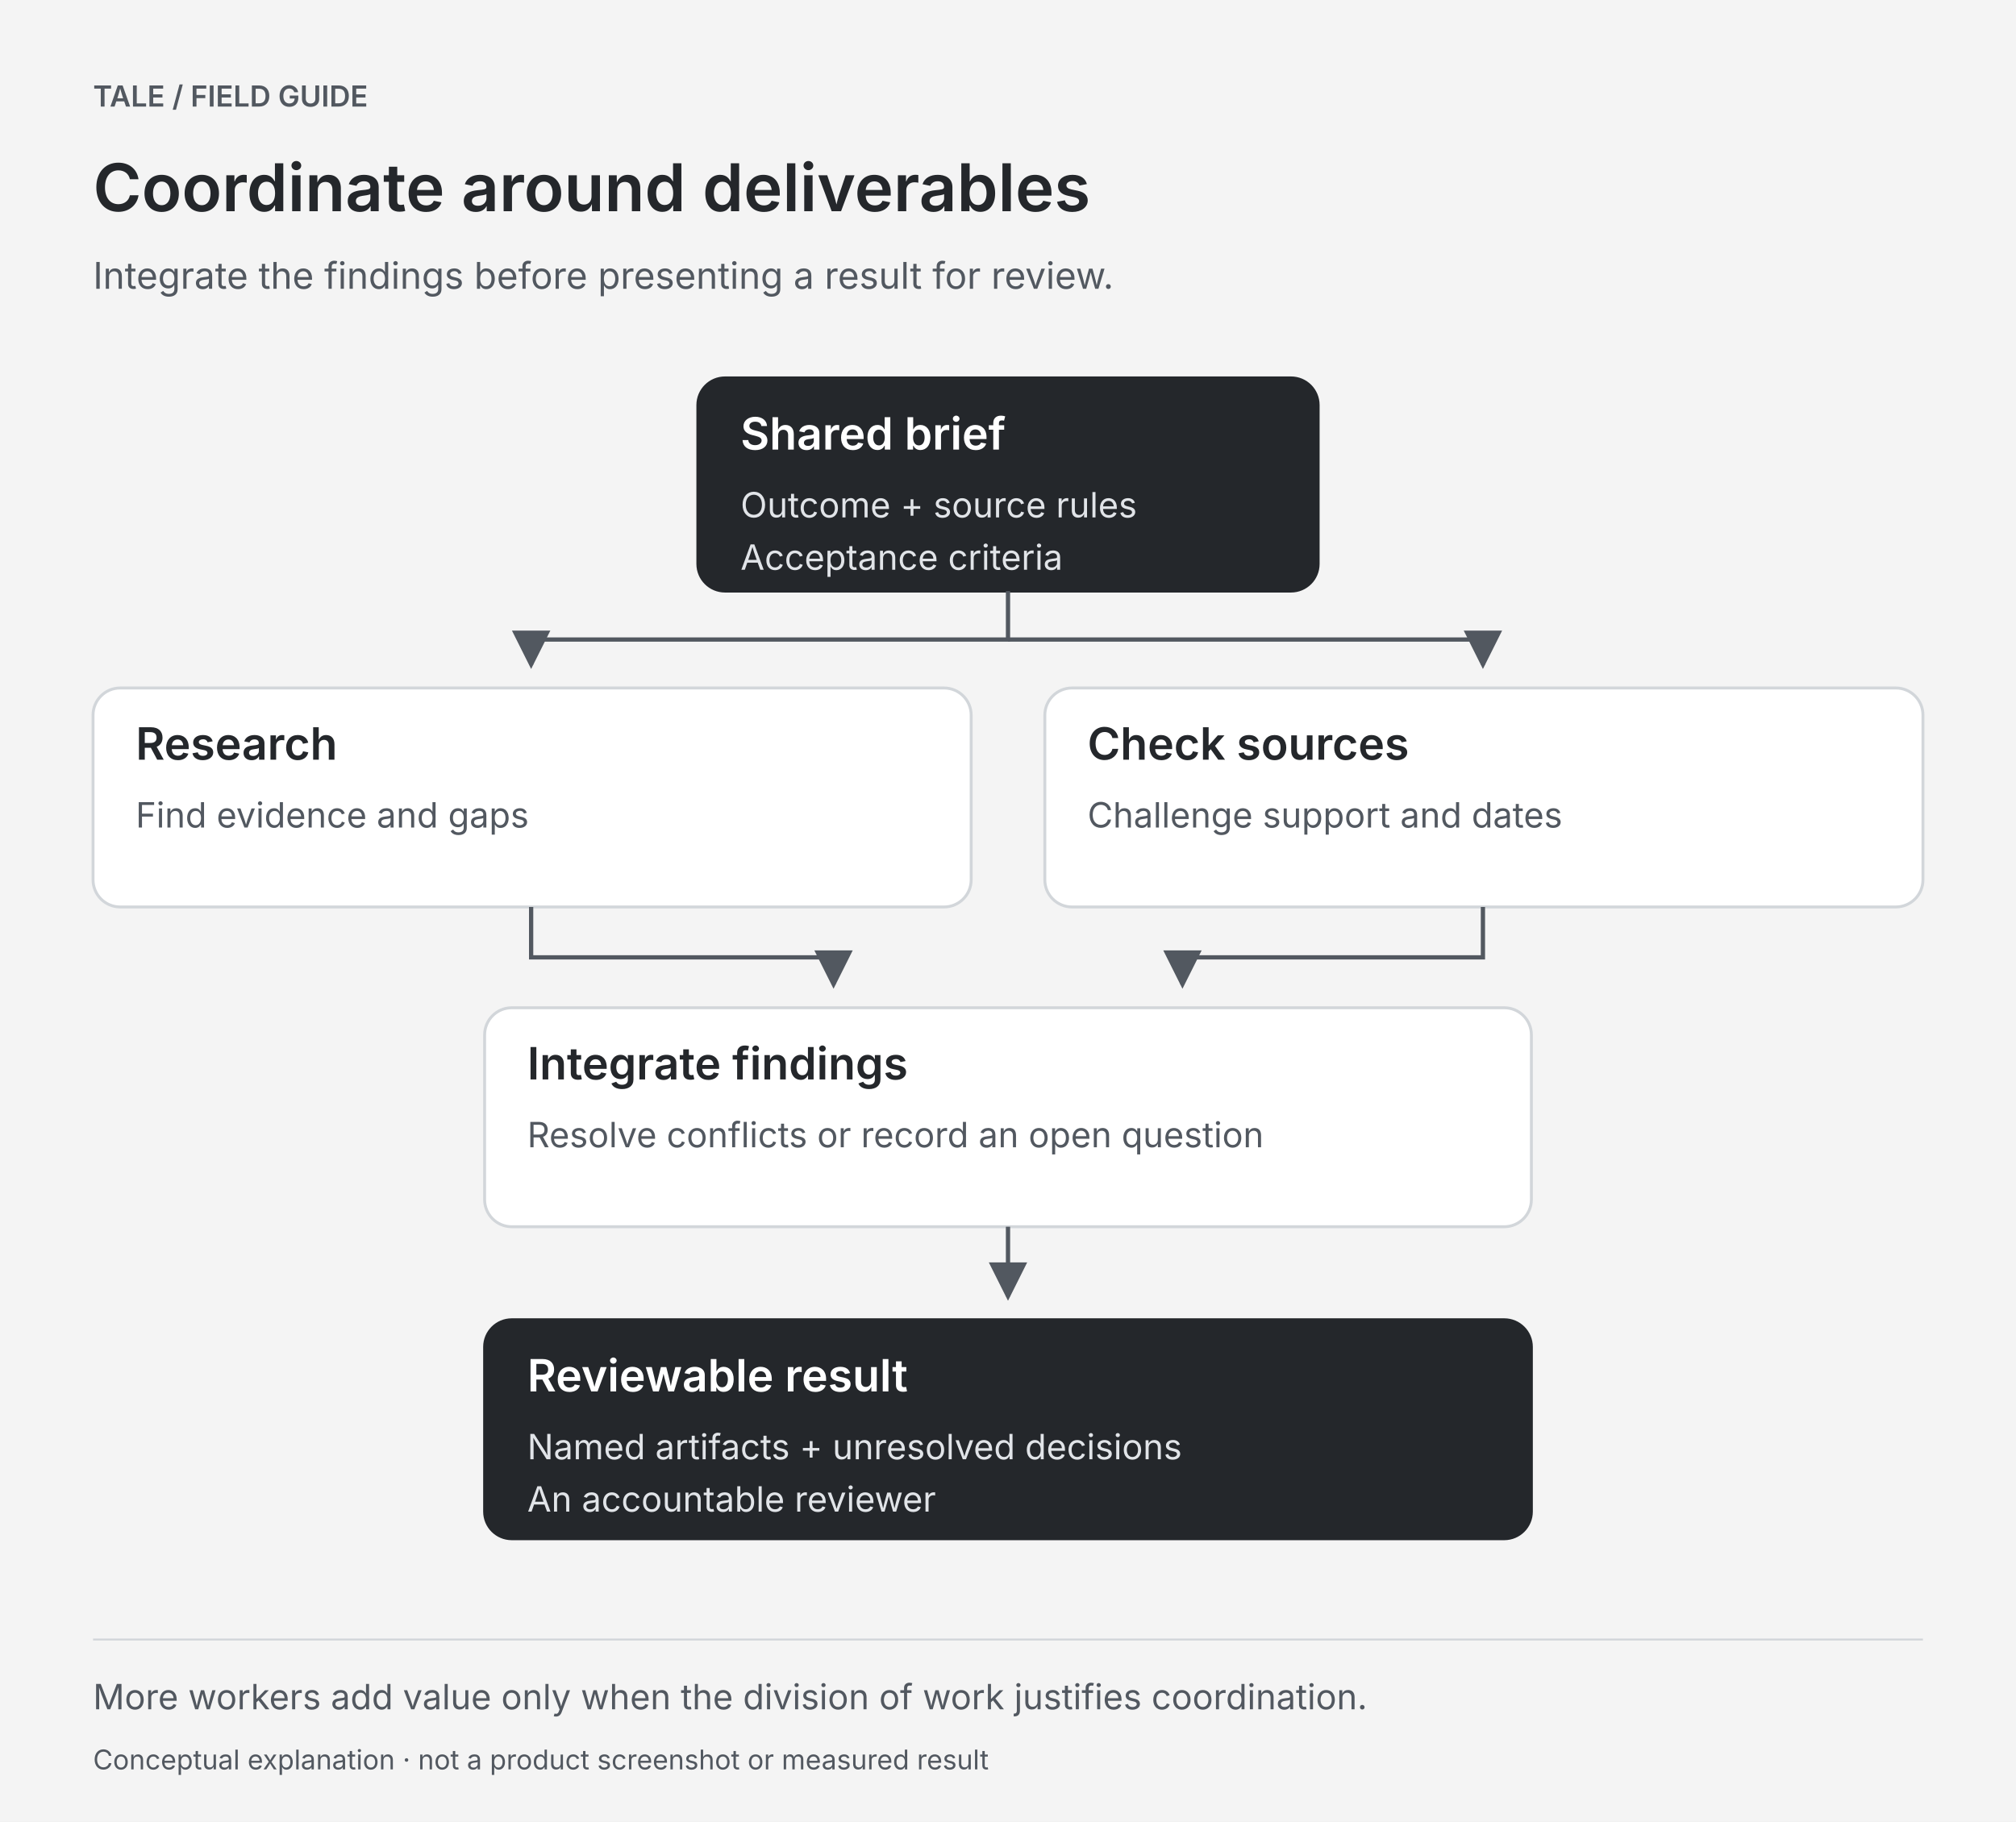
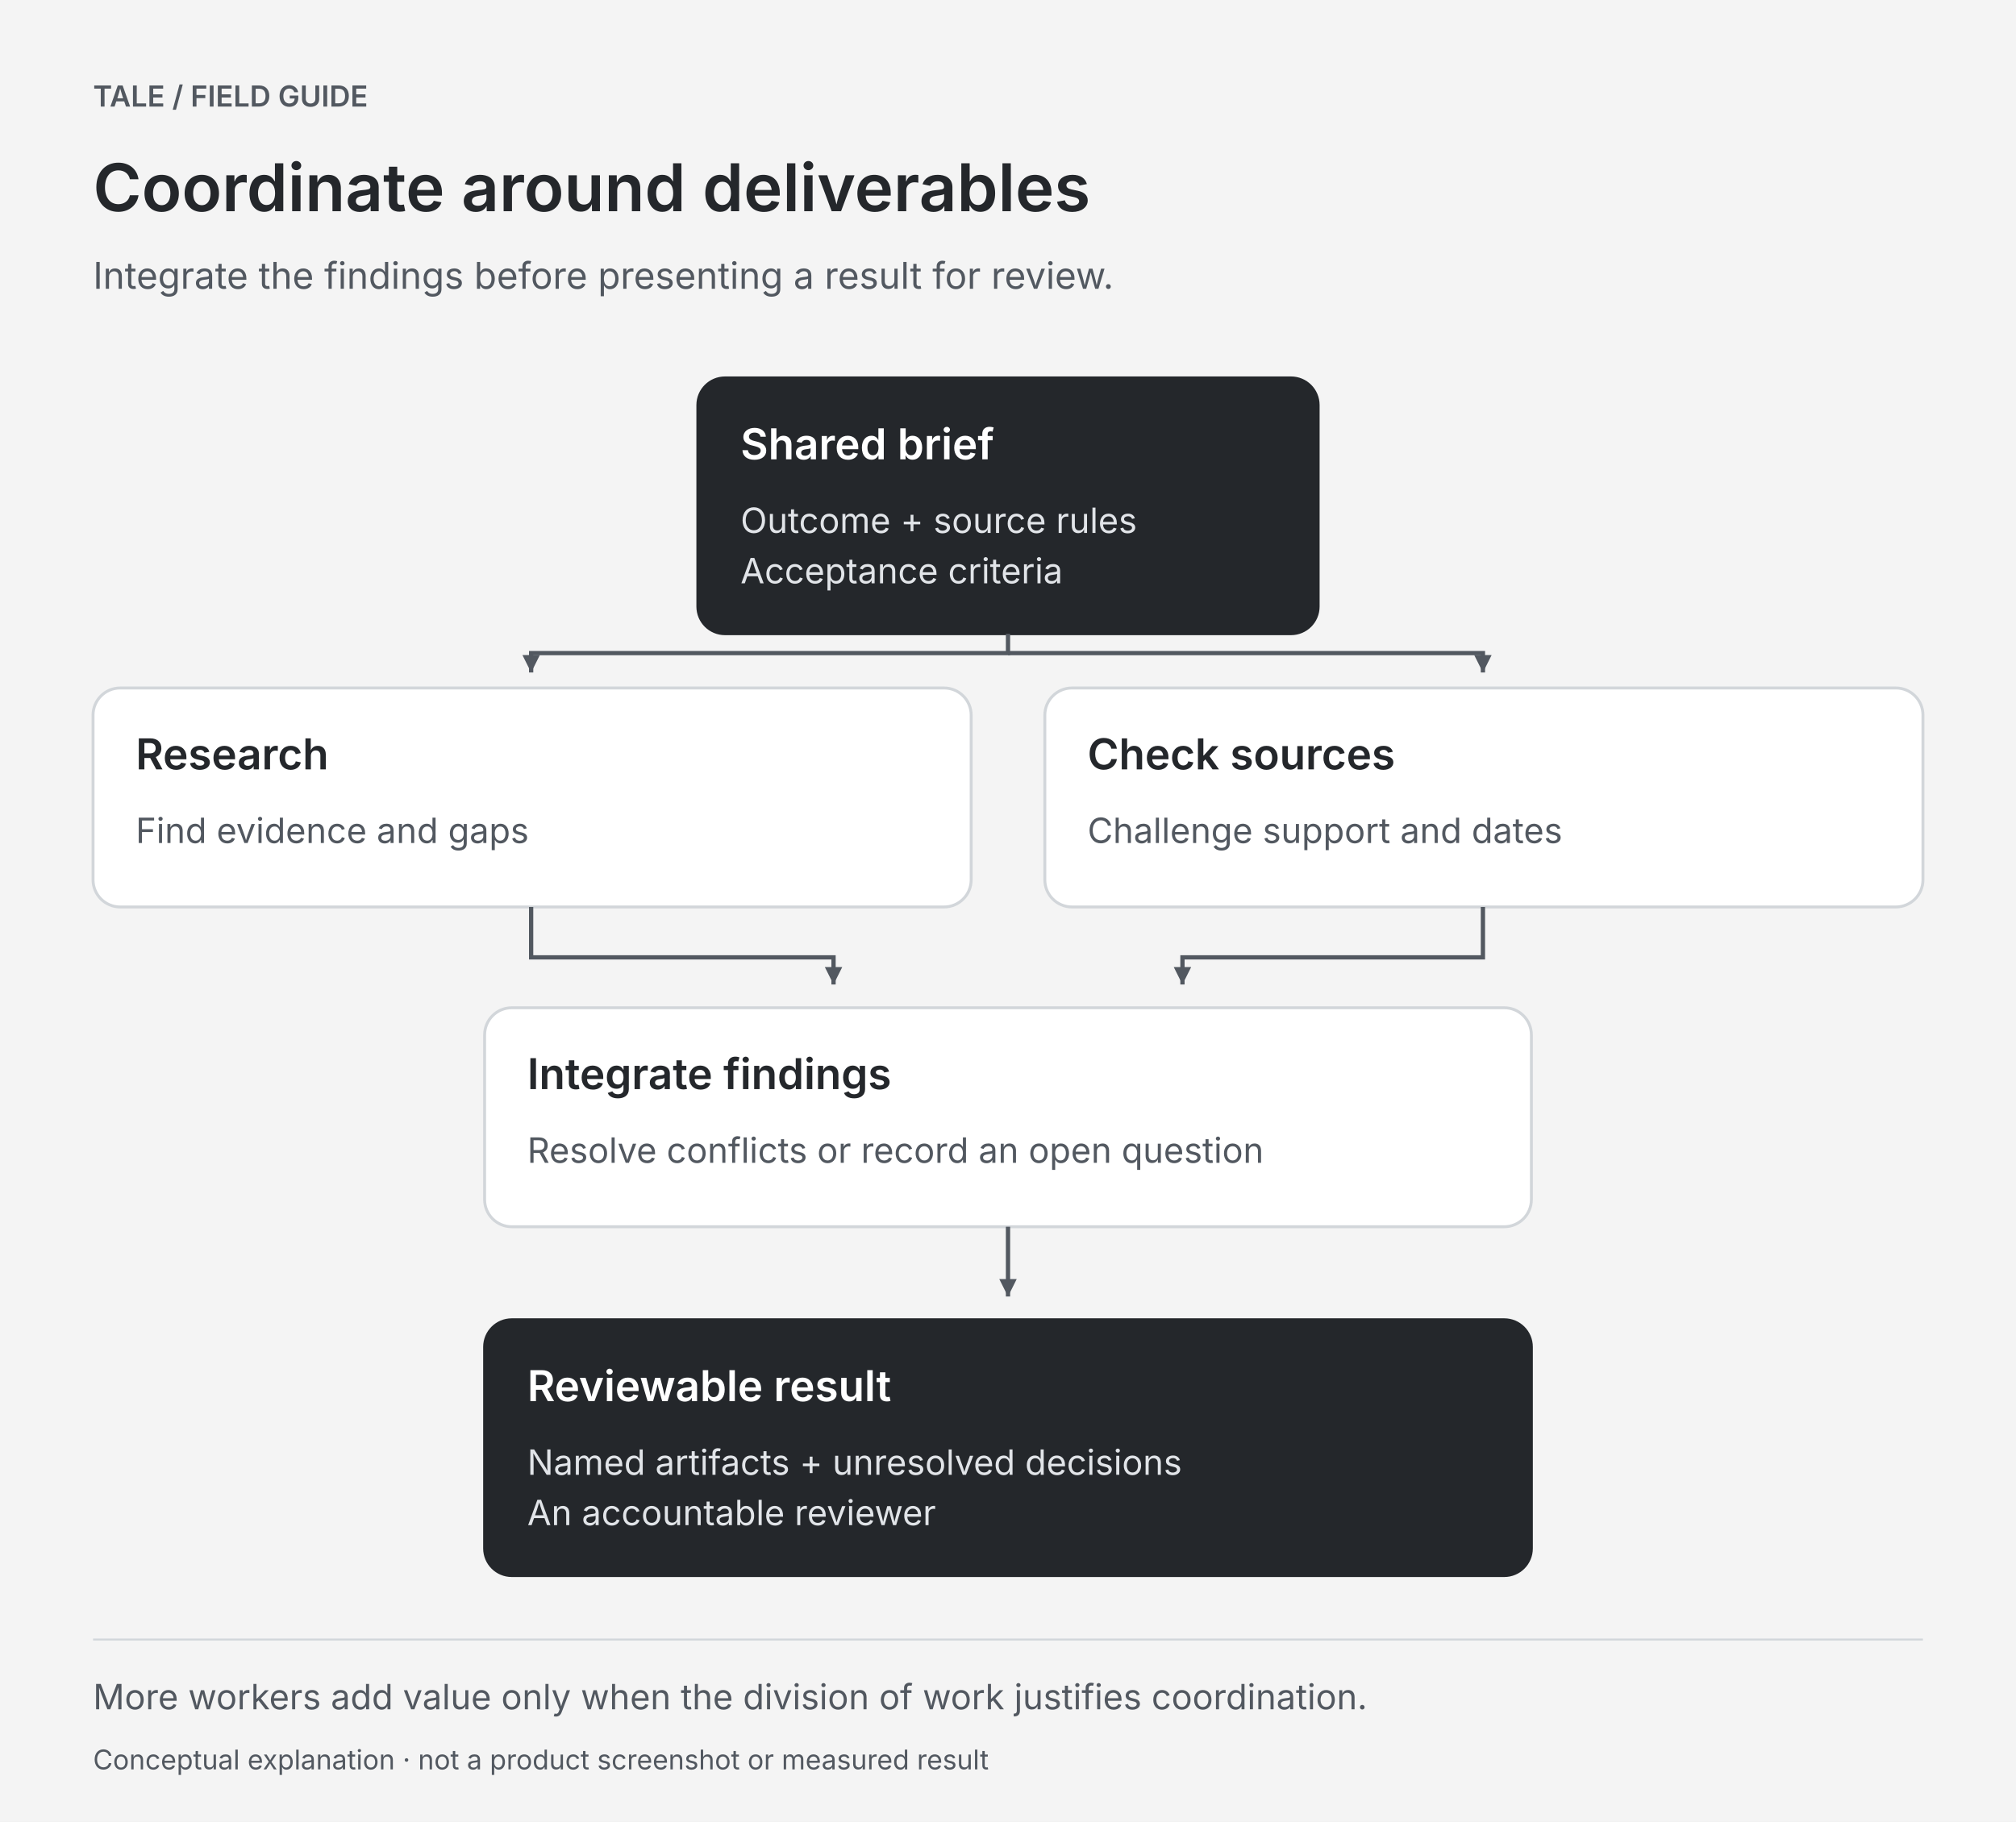
<svg xmlns="http://www.w3.org/2000/svg" lang="en" viewBox="0 0 1040 940" role="img" aria-labelledby="title desc">
  <defs>
-     <marker id="arrow" markerWidth="9" markerHeight="9" refX="8" refY="4.5" orient="auto">
+     <marker id="arrow" markerWidth="9" markerHeight="9" refX="9" refY="4.5" orient="auto" markerUnits="userSpaceOnUse">
      <path d="M0 0 L9 4.5 L0 9" fill="#525860" />
    </marker>
  </defs>
  <rect width="1040" height="940" fill="#f4f4f4" />
  <text x="48" y="55" font-family="Inter,Arial,sans-serif" font-size="15" fill="#525860" font-weight="600">TALE  /  FIELD GUIDE</text>
  <text x="48" y="109" font-family="Inter,Arial,sans-serif" font-size="34" fill="#24272b" font-weight="600">Coordinate around deliverables</text>
  <text x="48" y="149" font-family="Inter,Arial,sans-serif" font-size="19" fill="#525860" font-weight="400">Integrate the findings before presenting a result for review.</text>
-   <rect x="360" y="195" width="320" height="110" rx="14" fill="#24272b" stroke="#24272b" stroke-width="1.5" />
-   <text x="382" y="232" font-family="Inter,Arial,sans-serif" font-size="23" fill="white" font-weight="600">Shared brief</text>
-   <text x="382" y="267" font-family="Inter,Arial,sans-serif" font-size="18" fill="#e1e4e8" font-weight="400">Outcome + source rules</text>
-   <text x="382" y="294" font-family="Inter,Arial,sans-serif" font-size="18" fill="#e1e4e8" font-weight="400">Acceptance criteria</text>
+   <rect x="360" y="195" width="320" height="132" rx="14" fill="#24272b" stroke="#24272b" stroke-width="1.5" />
+   <text x="382" y="237" font-family="Inter,Arial,sans-serif" font-size="22" fill="white" font-weight="600">Shared brief</text>
+   <text x="382" y="275" font-family="Inter,Arial,sans-serif" font-size="18" fill="#e1e4e8" font-weight="400">Outcome + source rules</text>
+   <text x="382" y="301" font-family="Inter,Arial,sans-serif" font-size="18" fill="#e1e4e8" font-weight="400">Acceptance criteria</text>
  <rect x="48" y="355" width="453" height="113" rx="14" fill="white" stroke="#d2d6da" stroke-width="1.5" />
-   <text x="70" y="392" font-family="Inter,Arial,sans-serif" font-size="23" fill="#24272b" font-weight="600">Research</text>
-   <text x="70" y="427" font-family="Inter,Arial,sans-serif" font-size="18" fill="#525860" font-weight="400">Find evidence and gaps</text>
+   <text x="70" y="397" font-family="Inter,Arial,sans-serif" font-size="22" fill="#24272b" font-weight="600">Research</text>
+   <text x="70" y="435" font-family="Inter,Arial,sans-serif" font-size="18" fill="#525860" font-weight="400">Find evidence and gaps</text>
  <rect x="539" y="355" width="453" height="113" rx="14" fill="white" stroke="#d2d6da" stroke-width="1.5" />
-   <text x="561" y="392" font-family="Inter,Arial,sans-serif" font-size="23" fill="#24272b" font-weight="600">Check sources</text>
-   <text x="561" y="427" font-family="Inter,Arial,sans-serif" font-size="18" fill="#525860" font-weight="400">Challenge support and dates</text>
-   <path d="M520 305 V330 H274 V343" fill="none" stroke="#525860" stroke-width="2.2" marker-end="url(#arrow)" />
-   <path d="M520 330 H765 V343" fill="none" stroke="#525860" stroke-width="2.2" marker-end="url(#arrow)" />
+   <text x="561" y="397" font-family="Inter,Arial,sans-serif" font-size="22" fill="#24272b" font-weight="600">Check sources</text>
+   <text x="561" y="435" font-family="Inter,Arial,sans-serif" font-size="18" fill="#525860" font-weight="400">Challenge support and dates</text>
+   <path d="M520 327 V337 H274 V347" fill="none" stroke="#525860" stroke-width="2.2" marker-end="url(#arrow)" />
+   <path d="M520 337 H765 V347" fill="none" stroke="#525860" stroke-width="2.2" marker-end="url(#arrow)" />
  <rect x="250" y="520" width="540" height="113" rx="14" fill="white" stroke="#d2d6da" stroke-width="1.5" />
-   <text x="272" y="557" font-family="Inter,Arial,sans-serif" font-size="23" fill="#24272b" font-weight="600">Integrate findings</text>
-   <text x="272" y="592" font-family="Inter,Arial,sans-serif" font-size="18" fill="#525860" font-weight="400">Resolve conflicts or record an open question</text>
+   <text x="272" y="562" font-family="Inter,Arial,sans-serif" font-size="22" fill="#24272b" font-weight="600">Integrate findings</text>
+   <text x="272" y="600" font-family="Inter,Arial,sans-serif" font-size="18" fill="#525860" font-weight="400">Resolve conflicts or record an open question</text>
  <path d="M274 468 V494 H430 V508" fill="none" stroke="#525860" stroke-width="2.2" marker-end="url(#arrow)" />
  <path d="M765 468 V494 H610 V508" fill="none" stroke="#525860" stroke-width="2.2" marker-end="url(#arrow)" />
-   <rect x="250" y="681" width="540" height="113" rx="14" fill="#24272b" stroke="#24272b" stroke-width="1.5" />
-   <text x="272" y="718" font-family="Inter,Arial,sans-serif" font-size="23" fill="white" font-weight="600">Reviewable result</text>
-   <text x="272" y="753" font-family="Inter,Arial,sans-serif" font-size="18" fill="#e1e4e8" font-weight="400">Named artifacts + unresolved decisions</text>
-   <text x="272" y="780" font-family="Inter,Arial,sans-serif" font-size="18" fill="#e1e4e8" font-weight="400">An accountable reviewer</text>
+   <rect x="250" y="681" width="540" height="132" rx="14" fill="#24272b" stroke="#24272b" stroke-width="1.5" />
+   <text x="272" y="723" font-family="Inter,Arial,sans-serif" font-size="22" fill="white" font-weight="600">Reviewable result</text>
+   <text x="272" y="761" font-family="Inter,Arial,sans-serif" font-size="18" fill="#e1e4e8" font-weight="400">Named artifacts + unresolved decisions</text>
+   <text x="272" y="787" font-family="Inter,Arial,sans-serif" font-size="18" fill="#e1e4e8" font-weight="400">An accountable reviewer</text>
  <path d="M520 633 L520 669" fill="none" stroke="#525860" stroke-width="2.2" marker-end="url(#arrow)" />
  <path d="M48 846 H992" stroke="#d2d6da" />
  <text x="48" y="882" font-family="Inter,Arial,sans-serif" font-size="18" fill="#525860" font-weight="400">More workers add value only when the division of work justifies coordination.</text>
  <text x="48" y="913" font-family="Inter,Arial,sans-serif" font-size="14" fill="#525860" font-weight="400">Conceptual explanation · not a product screenshot or measured result</text>
</svg>
